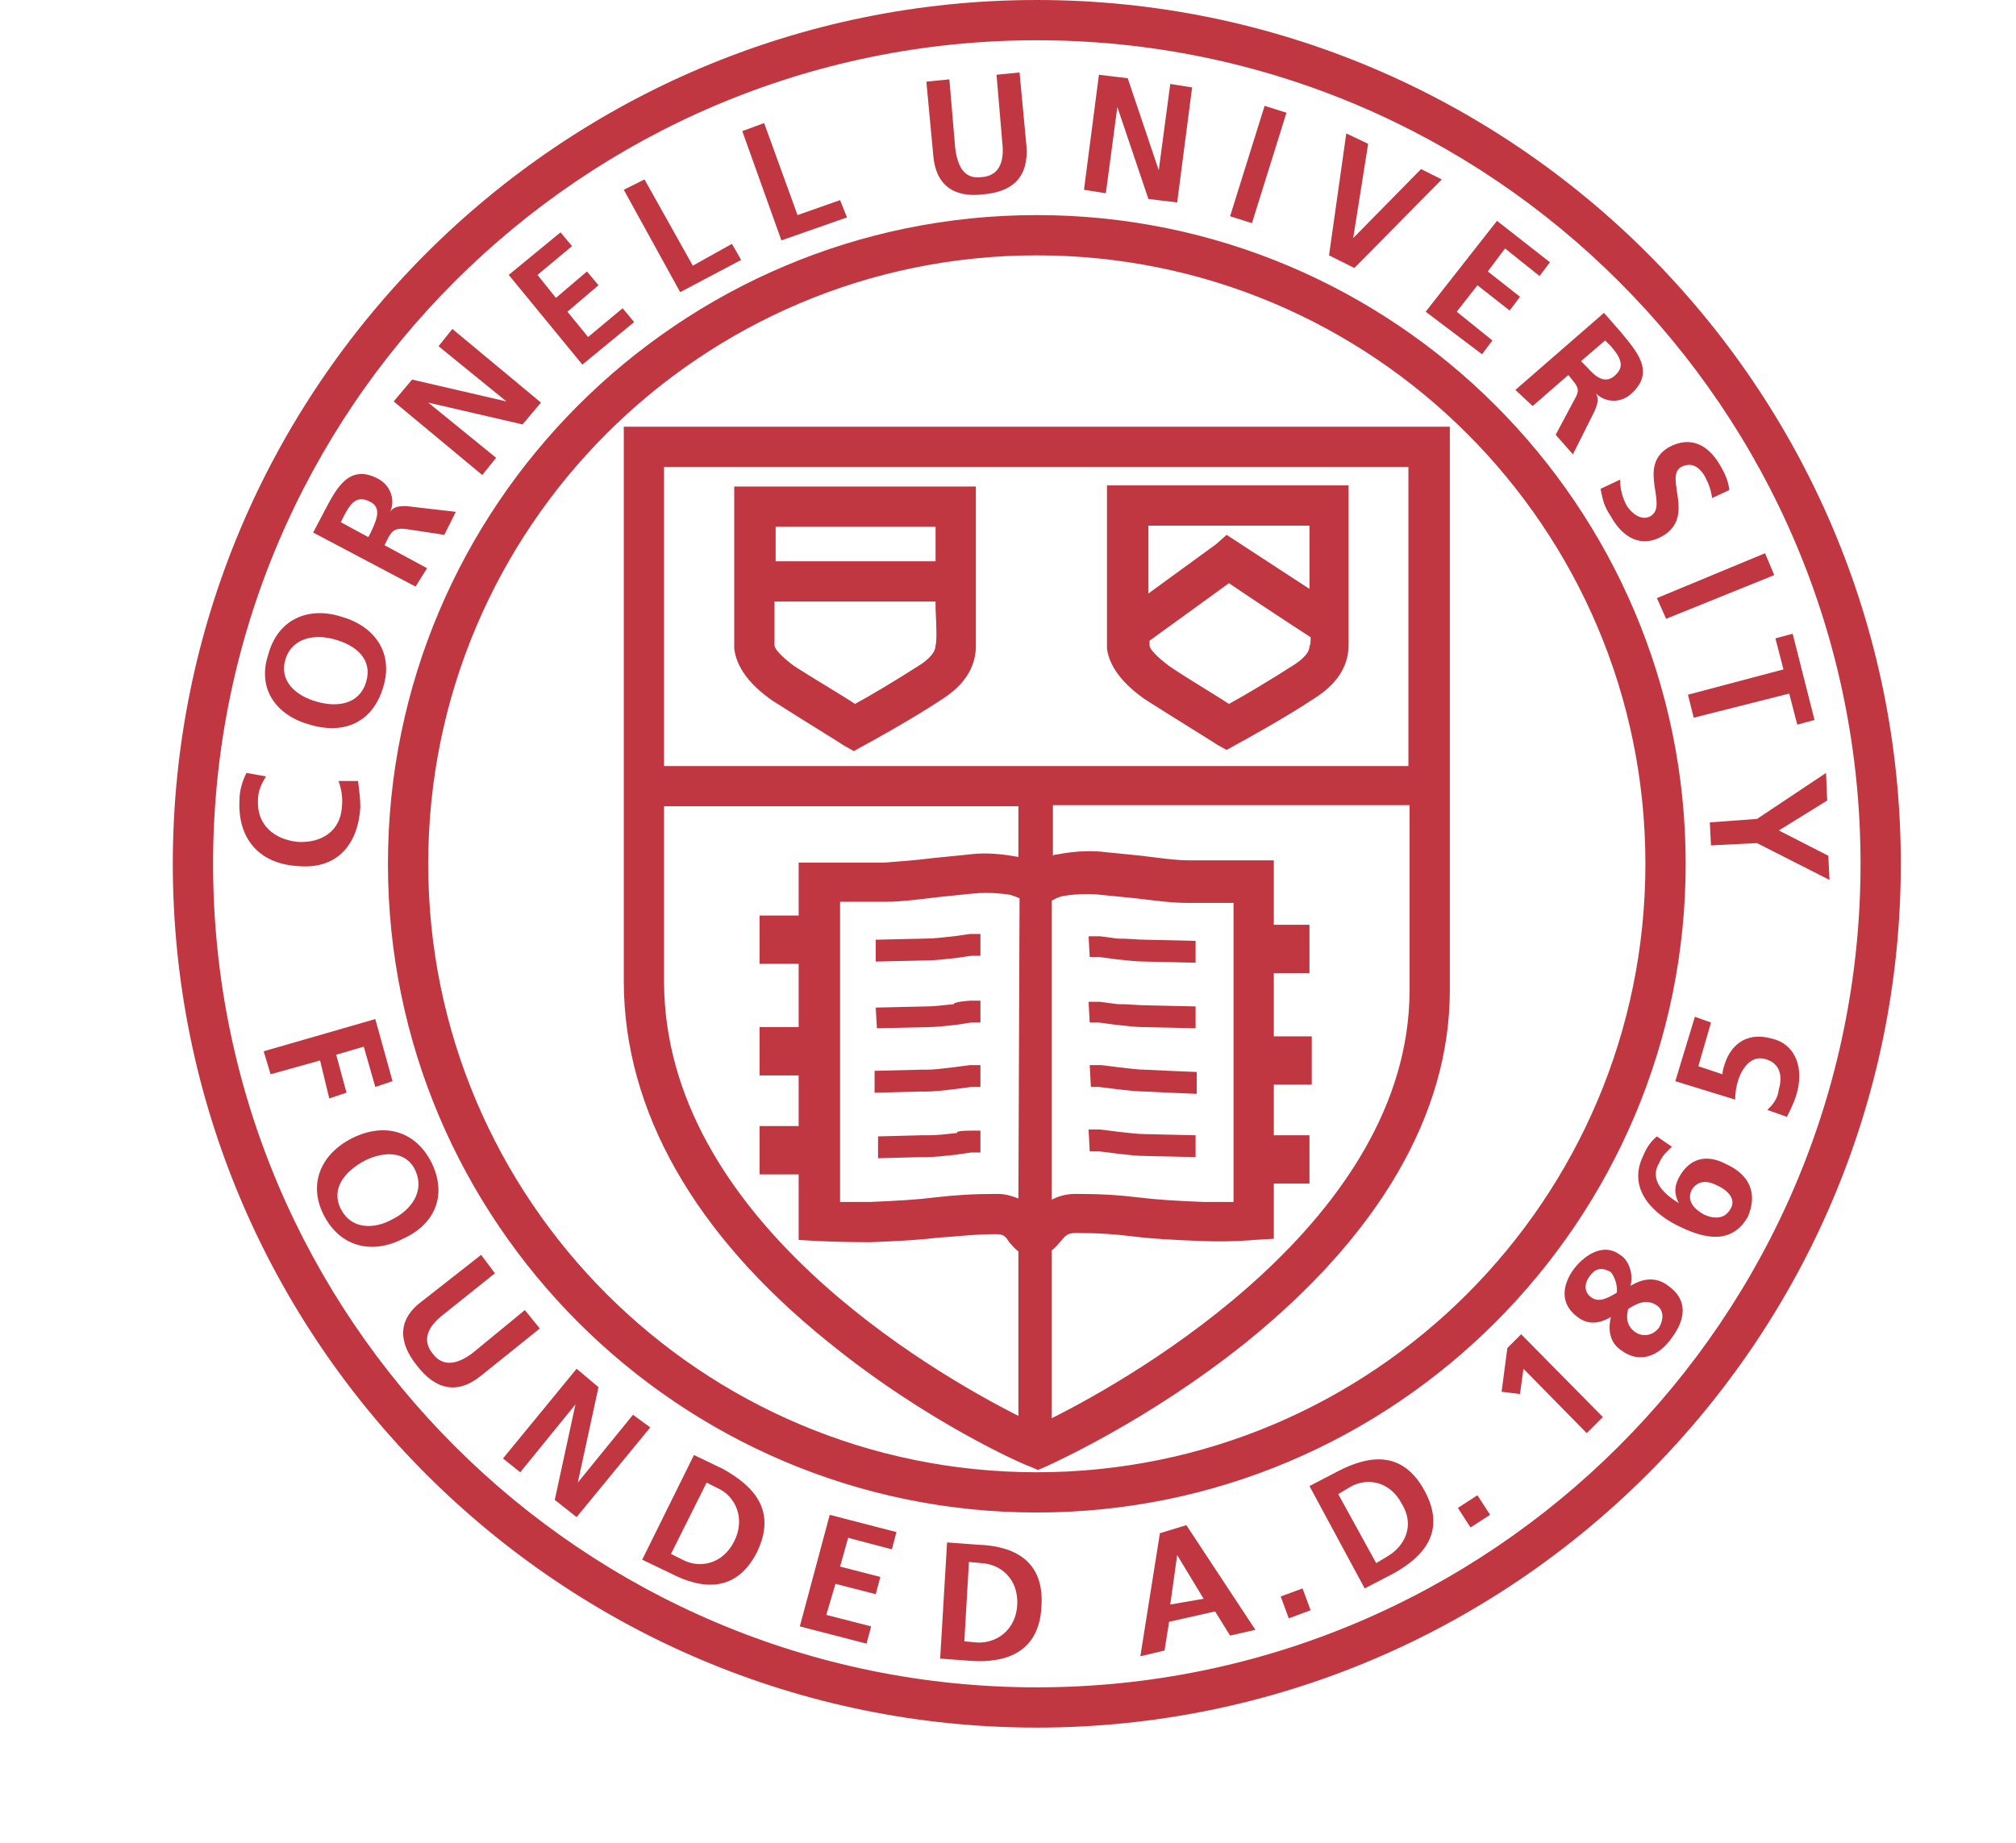
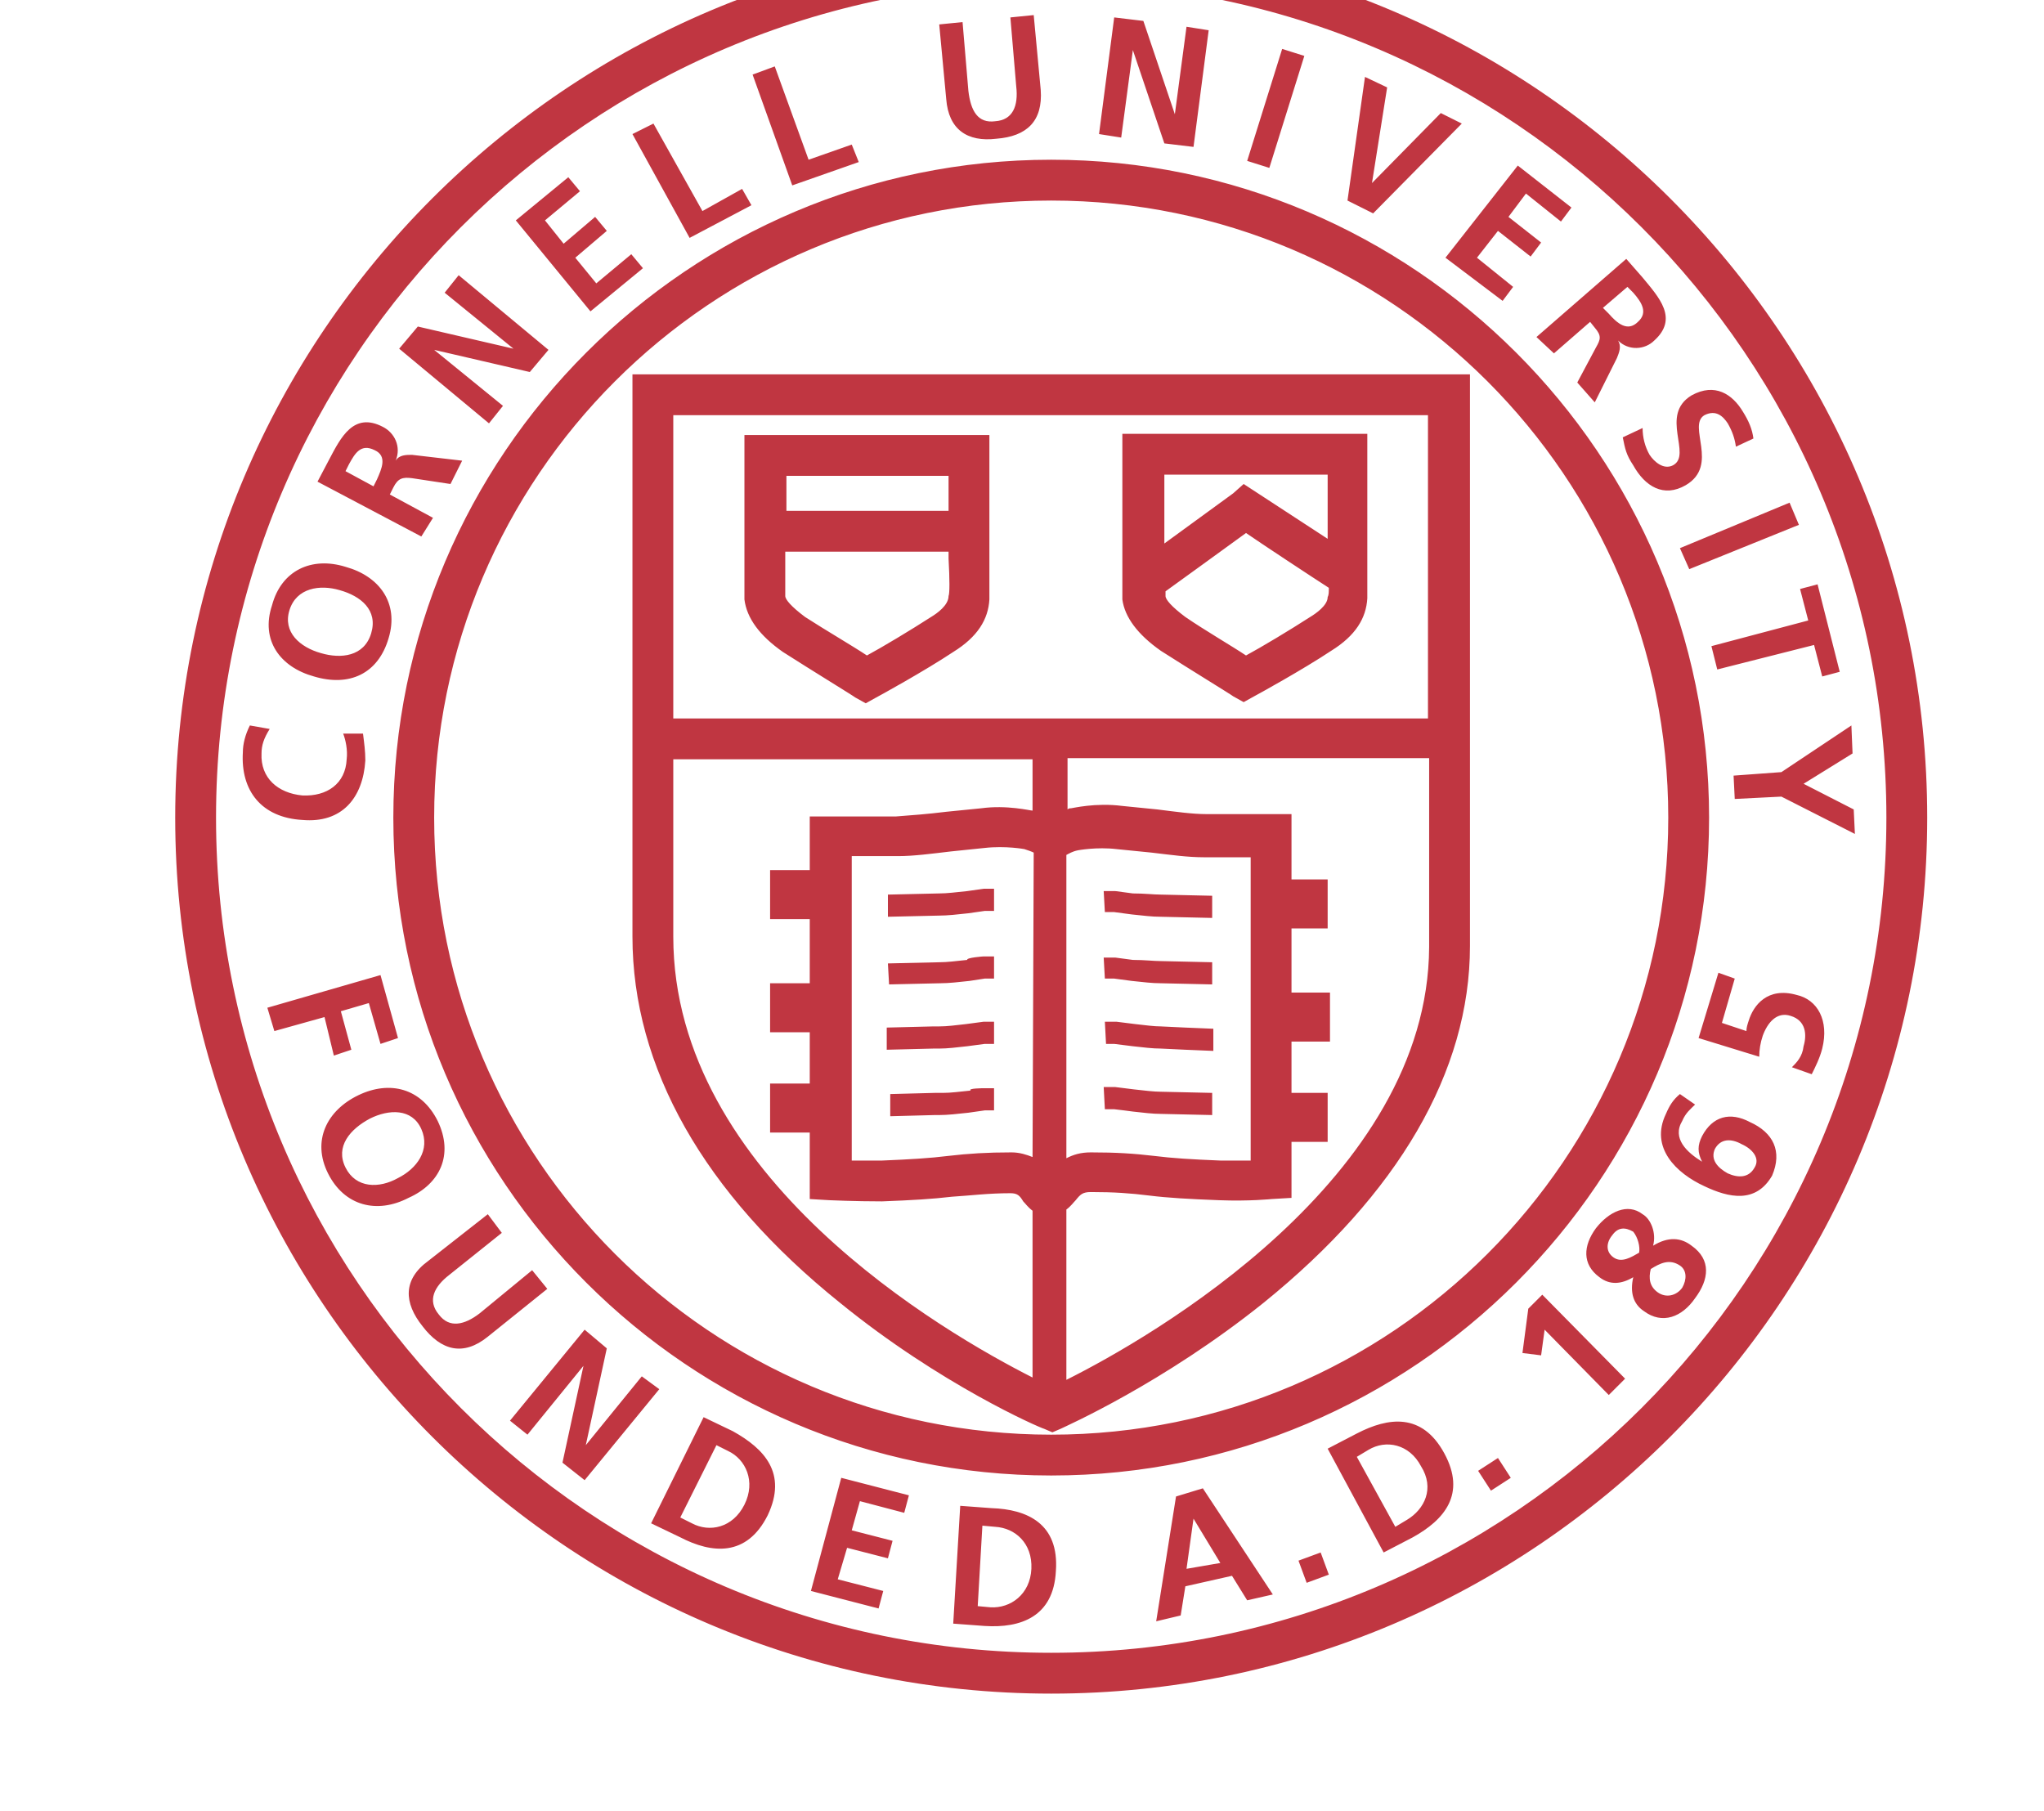
- <svg xmlns="http://www.w3.org/2000/svg" clip-rule="evenodd" fill-rule="evenodd" stroke-linejoin="round" stroke-miterlimit="1.414" viewBox="100 50 350 320">
+ <svg xmlns="http://www.w3.org/2000/svg" clip-rule="evenodd" fill-rule="evenodd" stroke-linejoin="round" stroke-miterlimit="1.414" viewBox="100 60 350 310">
  <path d="m224 89.145c-43.47 0-78.855 35.385-78.855 78.855s35.385 78.855 78.855 78.855 78.855-35.385 78.855-78.855-35.385-78.855-78.855-78.855zm0 154.035c-41.475 0-75.18-33.705-75.18-75.18s33.705-75.18 75.18-75.18 75.18 33.705 75.18 75.18-33.705 75.18-75.18 75.18zm0-134.4c-32.655 0-59.22 26.565-59.22 59.22s26.565 59.22 59.22 59.22 59.22-26.565 59.22-59.22-26.565-59.22-59.22-59.22zm0 114.765c-30.66 0-55.545-24.885-55.545-55.545s24.885-55.545 55.545-55.545 55.545 24.885 55.545 55.545-24.885 55.545-55.545 55.545zm-37.695-95.445v50.61c0 11.76 6.405 23.1 18.69 32.97 9.03 7.35 17.955 11.235 18.375 11.34l.735.315.735-.315c.42-.21 9.24-4.095 18.27-11.34 12.075-9.765 18.585-20.79 18.585-32.13v-51.45zm71.61 3.675v27.3h-67.935v-27.3zm-15.96 67.095h-2.73c-2.625-.105-4.305-.21-5.985-.42-1.785-.21-3.36-.315-5.67-.315-.945 0-1.575.21-2.205.525v-27.3c.21-.105.525-.315 1.05-.42 0 0 1.68-.315 3.465-.105l3.15.315c1.785.21 3.255.42 4.725.42h4.2zm-19.635-.315c-.525-.21-1.155-.42-1.89-.42-2.205 0-3.885.105-5.67.315-1.68.21-3.465.315-5.985.42h-2.73v-27.405h4.2c1.365 0 2.94-.21 4.725-.42l3.045-.315c1.89-.21 3.57.105 3.57.105.315.105.63.21.84.315zm-32.34-19.845v-15.96h32.34v4.62c-.21 0-2.31-.525-4.62-.21l-3.15.315c-1.68.21-3.15.315-4.515.42h-3.99-3.78v4.83h-3.57v4.41h3.57v5.775h-3.57v4.41h3.57v4.62h-3.57v4.41h3.57v5.985l1.785.105c.105 0 2.205.105 4.725.105 2.73-.105 4.515-.21 6.3-.42 1.68-.105 3.255-.315 5.25-.315.63 0 .84.21 1.155.735.21.21.42.525.84.84v15.015c-7.875-3.99-32.34-18.06-32.34-39.69zm35.385 39.9v-15.33c.42-.315.63-.63.84-.84.42-.525.63-.735 1.365-.735 2.1 0 3.57.105 5.25.315s3.57.315 6.3.42 4.725-.105 4.725-.105l1.785-.105v-5.04h3.255v-4.41h-3.255v-4.62h3.465v-4.41h-3.465v-5.775h3.255v-4.41h-3.255v-5.88h-3.675-3.99c-1.26 0-2.73-.21-4.41-.42l-3.15-.315c-2.415-.315-4.515.21-4.62.21s-.21 0-.315.105v-4.62h32.55v17.01c-.105 20.895-25.095 35.175-32.655 38.955zm-25.515-65.52c2.625 1.68 6.405 3.99 6.51 4.095l.945.525.945-.525c.21-.105 4.41-2.415 6.93-4.095 2.205-1.365 3.15-2.94 3.255-4.725v-12.915-1.89h-22.05v14.805c.21 1.68 1.365 3.255 3.465 4.725zm14.91-5.04c0 .84-1.05 1.575-1.575 1.89-1.785 1.155-4.41 2.73-5.775 3.465-1.26-.84-3.78-2.31-5.565-3.465-1.26-.945-1.785-1.575-1.785-1.89v-3.99h14.7v.63c.105 1.89.105 3.15 0 3.36zm0-10.815v3.15h-14.595v-3.15zm19.11 15.75c2.625 1.68 6.405 3.99 6.51 4.095l.945.525.945-.525c.21-.105 4.41-2.415 6.93-4.095 2.205-1.365 3.15-2.94 3.255-4.725v-12.915-1.89h-22.05v14.91c.21 1.575 1.365 3.15 3.465 4.62zm15.015-4.83c0 .735-1.05 1.47-1.575 1.785-1.785 1.155-4.41 2.73-5.775 3.465-1.26-.84-3.78-2.31-5.46-3.465-1.26-.945-1.785-1.575-1.785-1.89v-.42s5.67-4.095 7.245-5.25c1.365.945 5.985 3.99 7.455 4.935 0 .42 0 .63-.105.84 0-.105 0 0 0 0zm-14.7-11.025h14.7v5.775l-7.56-4.935-.945.84-6.195 4.515v-1.68c0-1.575 0-3.15 0-4.515zm-.315 37.8 4.62.105v1.995l-4.62-.105c-.84 0-1.575-.105-2.625-.21l-1.575-.21h-.84l-.105-1.89h1.05l1.575.21c1.05 0 1.89.105 2.52.105zm0 5.985 4.62.105v1.995l-4.62-.105c-.84 0-1.575-.105-2.625-.21l-1.575-.21h-.84l-.105-1.89h1.05l1.575.21c1.05 0 1.89.105 2.52.105zm-4.935 7.455-.105-1.995h1.05l1.68.21c.945.105 1.68.21 2.31.21l2.205.105 2.52.105v1.995l-2.52-.105-2.205-.105c-.735 0-1.575-.105-2.52-.21l-1.68-.21zm4.935 4.305 4.62.105v1.995l-4.62-.105c-.735 0-1.575-.105-2.52-.21 0 0-1.575-.21-1.68-.21h-.84l-.105-1.995h1.05l1.68.21c.945.105 1.785.21 2.415.21zm-24.57-15.75v-1.995l4.62-.105c.735 0 1.47-.105 2.52-.21l1.47-.21h.945v1.995h-.84l-1.47.21c-.945.105-1.89.21-2.625.21zm8.61 3.57h.945v1.995h-.84l-1.365.21c-.945.105-1.89.21-2.625.21l-4.62.105-.105-1.89 4.62-.105c.735 0 1.47-.105 2.52-.21-.105-.21 1.47-.315 1.47-.315zm0 5.88h.945v1.995h-.84l-1.575.21c-.945.105-1.785.21-2.52.21h-.525l-4.2.105v-1.995l4.2-.105h.525c.735 0 1.47-.105 2.415-.21zm0 5.985h.945v1.995h-.84l-1.47.21c-.945.105-1.89.21-2.625.21h-.42l-3.99.105v-1.995l3.99-.105h.735c.735 0 1.47-.105 2.52-.21-.315-.21 1.155-.21 1.155-.21zm-3.36-89.04-.63-6.72 2.1-.21.525 6.195c.21 1.785.84 2.94 2.415 2.73 1.575-.105 2.1-1.365 1.89-3.15l-.525-6.195 2.1-.21.63 6.72c.21 2.835-1.26 4.2-3.99 4.41-2.625.315-4.305-.84-4.515-3.57zm-32.025 19.11-6.72-8.19 4.725-3.885 1.05 1.26-3.15 2.625 1.68 2.1 2.835-2.415 1.05 1.26-2.835 2.415 1.89 2.31 3.15-2.625 1.05 1.26zm18.165-11.34-3.57-9.975 1.995-.735 3.045 8.4 3.885-1.365.63 1.575zm29.61-4.305-1.995-.315 1.365-10.5 2.625.315 2.835 8.4 1.05-7.875 1.995.315-1.365 10.5-2.625-.315-2.835-8.4zm-56.91 25.725-8.085-6.72 1.68-1.995 8.61 1.995-6.195-5.04 1.26-1.575 8.085 6.72-1.68 1.995-8.61-1.995 6.195 5.04zm-5.04 8.505-3.885-2.1.315-.63c.42-.84.84-.945 1.68-.84l3.465.525 1.05-2.1-4.515-.525c-.525 0-1.155 0-1.47.525.525-1.26-.105-2.52-1.155-3.045-2.625-1.365-3.78.945-4.83 2.94l-1.05 1.995 9.345 4.935zm-5.04-3.465-.315.63-2.52-1.365.315-.63c.525-.945 1.05-1.89 2.31-1.26 1.155.525.63 1.68.21 2.625zm117.285 6.195 9.87-4.095.84 1.995-9.87 3.99zm-36.96-34.23-1.995-.63 3.15-10.08 1.995.63zm48.51 40.74-.735-2.835 1.575-.42 1.995 7.875-1.575.42-.735-2.835-8.715 2.205-.525-2.1zm-2.415 13.65 6.3-4.2.105 2.52-4.41 2.73 4.515 2.31.105 2.205-6.615-3.36-4.2.21-.105-2.1zm-9.765-27.615c1.785-.945-1.26-4.515 1.68-6.3 2.1-1.155 3.675-.105 4.62 1.47.525.84.84 1.575.945 2.415l-1.575.735c-.105-.735-.315-1.365-.735-2.1-.42-.63-1.05-1.26-2.1-.735-1.575.945 1.365 4.515-1.68 6.3-1.995 1.155-3.675.105-4.725-1.785-.63-.945-.735-1.47-.945-2.52l1.785-.84c0 .84.21 1.68.63 2.415.42.63 1.26 1.365 2.1.945zm-10.71-10.08 3.255-2.835.42.525c.63.735.525 1.05.105 1.785l-1.68 3.15 1.575 1.785 1.995-3.99c.21-.525.42-1.05.105-1.575.945.945 2.415.84 3.255 0 2.205-1.995.42-3.885-1.05-5.67l-1.47-1.68-8.085 7.035zm6.615-5.985.525.525c.735.84 1.365 1.785.42 2.625-.945.945-1.89.105-2.625-.735l-.525-.525zm-22.89-6.615-2.31-1.155 1.575-11.13 1.995.945-1.365 8.61 6.195-6.3 1.89.945zm6.51 3.99 6.51-8.295 4.83 3.78-.945 1.26-3.15-2.52-1.575 2.1 2.94 2.31-.945 1.26-2.94-2.31-1.89 2.415 3.255 2.625-.945 1.26zm-68.04-1.785-5.145-9.345 1.89-.945 4.41 7.875 3.57-1.995.84 1.47zm56.805 118.335.735 1.995-1.995.735-.735-1.995zm-13.02-5.04-1.785 11.235 2.205-.525.42-2.625 4.2-.945 1.365 2.205 2.31-.525-6.3-9.555zm.945 6.51.63-4.515 2.415 3.99zm45.465-29.085c-.945-.735-2.1-.84-3.465 0 .315-1.155-.21-2.415-.945-2.835-1.365-1.05-3.045-.21-4.2 1.26-1.155 1.575-1.26 3.255.315 4.41.945.735 1.995.63 3.045 0-.315 1.365 0 2.415.945 3.045 1.68 1.26 3.465.525 4.62-1.155 1.26-1.68 1.47-3.465-.315-4.725zm-4.725.63c-.735.42-1.575.945-2.31.42s-.63-1.365-.105-1.995c.525-.735 1.155-.735 1.89-.315.42.525.63 1.365.525 1.89zm3.885 3.15c-.525.735-1.47.945-2.205.42s-.84-1.26-.63-2.1c.84-.525 1.68-.945 2.625-.315.63.42.63 1.26.21 1.995zm-62.16 19.845-2.835-.21-.63 10.605 2.835.21c3.255.21 6.195-.84 6.405-4.935.315-4.305-2.625-5.565-5.775-5.67zm3.57 5.46c-.105 2.31-1.89 3.57-3.675 3.465l-1.155-.105.42-7.245 1.155.105c1.785.105 3.36 1.47 3.255 3.78zm-64.575-80.325c3.15.945 5.775-.21 6.72-3.465.945-3.15-.84-5.565-3.885-6.405-3.045-.945-5.775.315-6.615 3.465-1.05 3.15.735 5.565 3.78 6.405zm-2.205-5.985c.63-1.995 2.73-2.31 4.515-1.785 1.89.525 3.465 1.785 2.835 3.885s-2.73 2.31-4.515 1.785c-1.89-.525-3.465-1.89-2.835-3.885zm96.075 74.13-2.625 1.365 5.04 9.345 2.625-1.365c2.835-1.575 4.83-3.885 2.835-7.56s-5.04-3.255-7.875-1.785zm4.515 7.77-1.05.63-3.465-6.3 1.05-.63c1.575-.945 3.675-.525 4.725 1.47 1.26 1.995.315 3.885-1.26 4.83zm-50.925-3.78 6.09 1.575-.42 1.575-3.99-1.05-.735 2.625 3.675.945-.42 1.575-3.675-.945-.84 2.835 4.095 1.05-.42 1.575-6.09-1.575zm59.115-1.785 1.155 1.785-1.785 1.155-1.155-1.785zm3.99-14.7 7.455 7.56-1.47 1.47-5.775-5.88-.315 2.31-1.68-.21.525-3.99zm-109.62-24.99-4.515 1.26-.63-2.1 10.185-2.94 1.575 5.67-1.575.525-1.05-3.675-2.52.735.945 3.465-1.575.525zm134.82 2.835c-.21.84-.63 1.68-.945 2.31l-1.785-.63c.42-.42.945-.945 1.05-1.89.315-1.05.21-2.31-1.155-2.73-1.26-.42-2.1.63-2.52 1.785-.21.63-.315 1.26-.315 1.89l-5.46-1.68 1.785-5.88 1.47.525-1.155 3.99 2.205.735c0-.315.105-.63.21-.945.42-1.365 1.68-3.045 4.305-2.31 1.89.42 2.94 2.31 2.31 4.83zm-136.815-20.58c-3.675-.21-5.565-2.625-5.355-6.09 0-.735.21-1.575.63-2.415l1.785.315c-.525.84-.735 1.47-.735 2.205-.105 2.205 1.47 3.57 3.675 3.78 2.205.105 3.885-1.05 3.99-3.255.105-.84-.105-1.785-.315-2.31h1.785c.105.84.21 1.575.21 2.415-.21 3.36-2.1 5.67-5.67 5.355zm12.18 27.09c-1.47-2.94-4.305-3.675-7.14-2.31s-4.2 4.095-2.73 7.035 4.41 3.675 7.245 2.205c2.835-1.26 4.095-3.885 2.625-6.93zm-3.57 5.145c-1.68.945-3.78.945-4.725-.945s.42-3.465 2.205-4.41c1.68-.84 3.78-.945 4.62.945s-.42 3.57-2.1 4.41zm121.695-5.04c-1.785-.945-3.36-.525-4.305 1.26-.42.84-.42 1.47 0 2.31-1.365-.84-2.73-2.1-1.785-3.675.315-.735.735-1.05 1.155-1.47l-1.365-.945c-.63.525-.945 1.05-1.26 1.785-1.47 3.045.945 5.355 3.465 6.51 2.205 1.05 4.62 1.575 6.09-.945.945-2.205.105-3.885-1.995-4.83zm.42 4.095c-.525.945-1.47.945-2.415.525-.945-.525-1.575-1.26-1.155-2.205.525-.945 1.47-.945 2.415-.42.945.42 1.68 1.26 1.155 2.1zm-108.675 10.92-5.355 4.305c-2.205 1.785-4.2 1.26-5.88-.945-1.68-2.1-1.785-4.2.525-5.88l5.355-4.2 1.26 1.68-4.725 3.78c-1.365 1.05-1.995 2.31-.945 3.57.945 1.26 2.31.945 3.675-.105l4.725-3.885zm16.695 12.81-2.625-1.26-4.725 9.555 2.625 1.26c2.835 1.47 5.985 1.785 7.875-1.995 1.785-3.78-.315-5.985-3.15-7.56zm1.05 6.615c-1.05 2.1-3.15 2.52-4.725 1.68l-1.05-.525 3.255-6.51 1.05.525c1.575.735 2.52 2.73 1.47 4.83zm-7.665-10.395-6.72 8.19-1.995-1.575 1.89-8.715-5.04 6.195-1.575-1.26 6.72-8.19 1.995 1.68-1.89 8.715 5.04-6.195z" fill="#c03641" fill-rule="nonzero" transform="matrix(1.90223 0 0 1.90223 -146.098 -119.574)" />
</svg>
